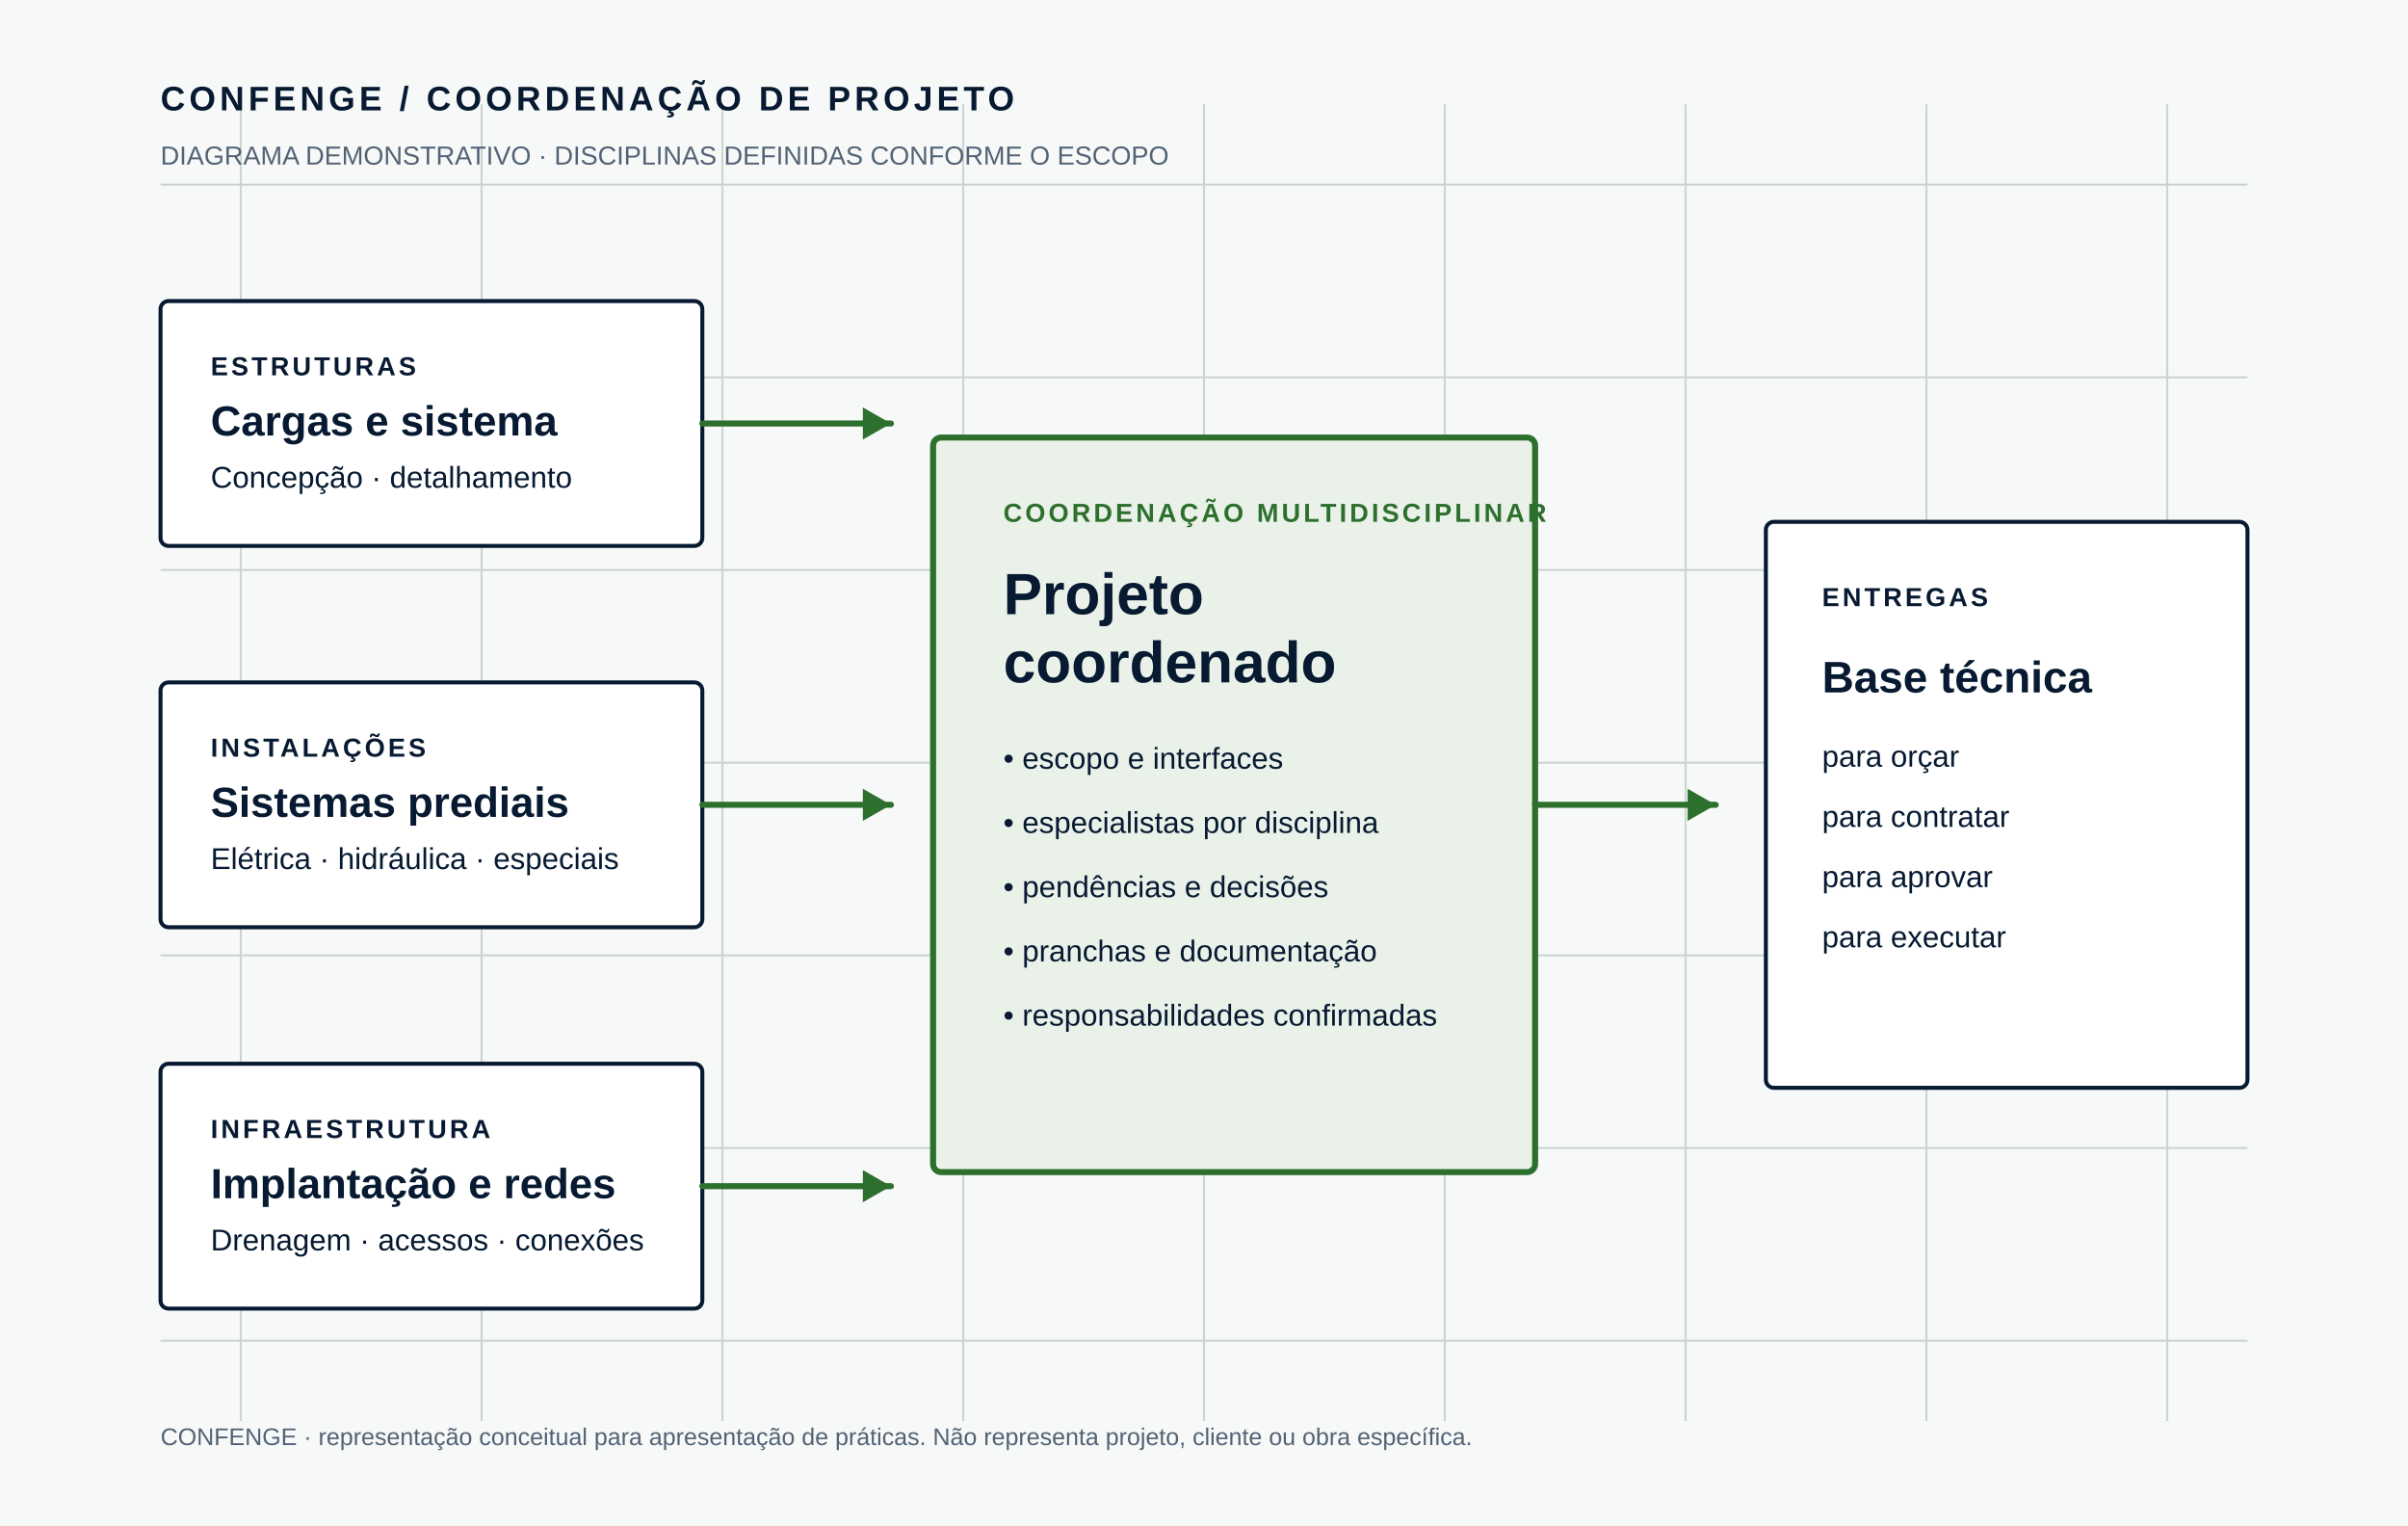
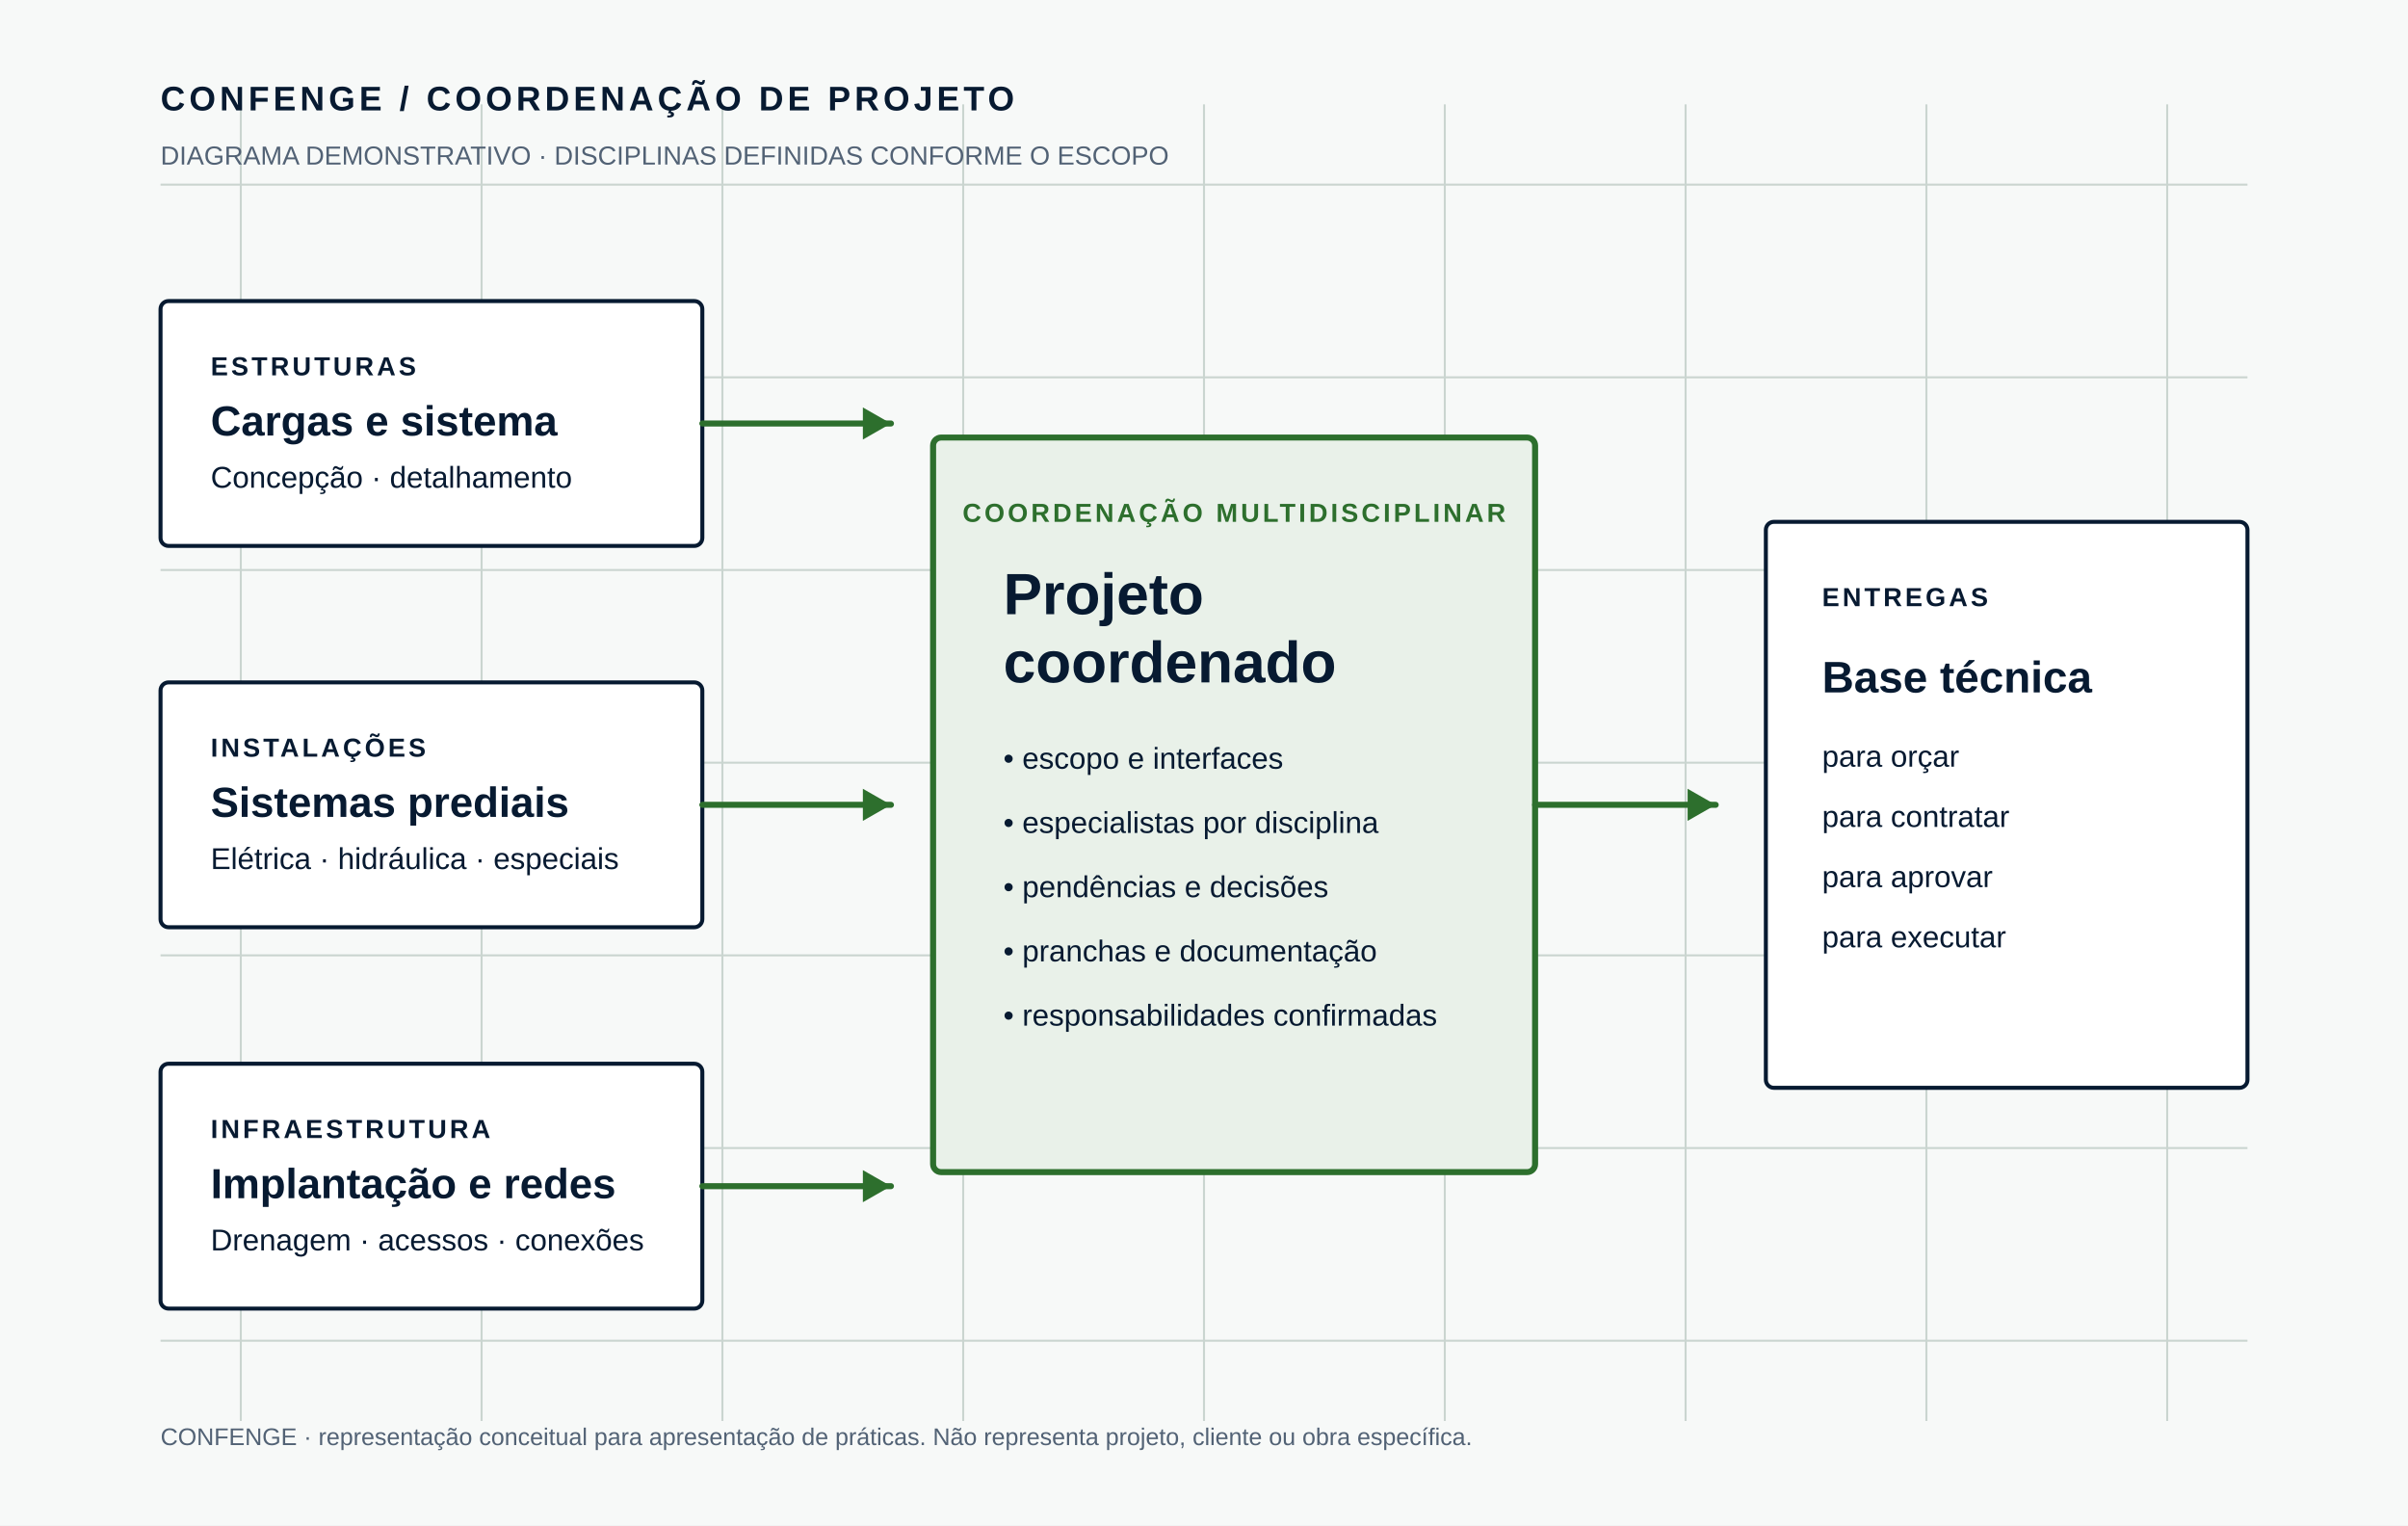
<svg xmlns="http://www.w3.org/2000/svg" viewBox="0 0 1200 760" role="img" aria-labelledby="title desc">
  <rect width="1200" height="760" fill="#f7f9f8" />
  <g fill="none" stroke="#cad5d0" stroke-width="1">
    <path d="M80 92H1120M80 188H1120M80 284H1120M80 380H1120M80 476H1120M80 572H1120M80 668H1120" />
    <path d="M120 52V708M240 52V708M360 52V708M480 52V708M600 52V708M720 52V708M840 52V708M960 52V708M1080 52V708" />
  </g>
  <g font-family="Arial, sans-serif" fill="#071a31">
    <text x="80" y="55" font-size="17" font-weight="700" letter-spacing="2">CONFENGE / COORDENAÇÃO DE PROJETO</text>
    <text x="80" y="82" font-size="13" fill="#526275">DIAGRAMA DEMONSTRATIVO · DISCIPLINAS DEFINIDAS CONFORME O ESCOPO</text>
  </g>
  <g fill="#fff" stroke="#071a31" stroke-width="2">
    <rect x="80" y="150" width="270" height="122" rx="4" />
    <rect x="80" y="340" width="270" height="122" rx="4" />
    <rect x="80" y="530" width="270" height="122" rx="4" />
-     <rect x="465" y="218" width="300" height="366" rx="4" fill="#e9f1e9" stroke="#2d6f2d" stroke-width="3" />
+     <rect x="465" y="218" width="300" height="366" rx="4" fill="#e9f1e9" stroke="#2d6f2d" stroke-width="3" id="hero-coordination-card" />
    <rect x="880" y="260" width="240" height="282" rx="4" />
  </g>
  <g font-family="Arial, sans-serif" fill="#071a31">
    <text x="105" y="187" font-size="13" font-weight="700" letter-spacing="1.5">ESTRUTURAS</text>
    <text x="105" y="217" font-size="21" font-weight="700">Cargas e sistema</text>
    <text x="105" y="243" font-size="15">Concepção · detalhamento</text>
    <text x="105" y="377" font-size="13" font-weight="700" letter-spacing="1.5">INSTALAÇÕES</text>
    <text x="105" y="407" font-size="21" font-weight="700">Sistemas prediais</text>
    <text x="105" y="433" font-size="15">Elétrica · hidráulica · especiais</text>
    <text x="105" y="567" font-size="13" font-weight="700" letter-spacing="1.5">INFRAESTRUTURA</text>
    <text x="105" y="597" font-size="21" font-weight="700">Implantação e redes</text>
    <text x="105" y="623" font-size="15">Drenagem · acessos · conexões</text>
-     <text x="500" y="260" font-size="13" font-weight="700" letter-spacing="1.5" fill="#2d6f2d">COORDENAÇÃO MULTIDISCIPLINAR</text>
+     <text x="615" y="260" font-size="13" font-weight="700" letter-spacing="1.5" fill="#2d6f2d" text-anchor="middle" id="hero-coordination-label">COORDENAÇÃO MULTIDISCIPLINAR</text>
    <text x="500" y="306" font-size="29" font-weight="700">Projeto</text>
    <text x="500" y="340" font-size="29" font-weight="700">coordenado</text>
    <text x="500" y="383" font-size="15">• escopo e interfaces</text>
    <text x="500" y="415" font-size="15">• especialistas por disciplina</text>
    <text x="500" y="447" font-size="15">• pendências e decisões</text>
    <text x="500" y="479" font-size="15">• pranchas e documentação</text>
    <text x="500" y="511" font-size="15">• responsabilidades confirmadas</text>
    <text x="908" y="302" font-size="13" font-weight="700" letter-spacing="1.5">ENTREGAS</text>
    <text x="908" y="345" font-size="22" font-weight="700">Base técnica</text>
    <text x="908" y="382" font-size="15">para orçar</text>
    <text x="908" y="412" font-size="15">para contratar</text>
    <text x="908" y="442" font-size="15">para aprovar</text>
    <text x="908" y="472" font-size="15">para executar</text>
  </g>
  <g fill="none" stroke="#2d6f2d" stroke-width="3" stroke-linecap="round">
    <path d="M350 211H444" />
    <path d="M350 401H444" />
    <path d="M350 591H444" />
    <path d="M765 401H855" />
  </g>
  <g fill="#2d6f2d">
    <path d="M444 211l-14-8v16zM444 401l-14-8v16zM444 591l-14-8v16zM855 401l-14-8v16z" />
  </g>
  <g font-family="Arial, sans-serif" fill="#526275">
    <text x="80" y="720" font-size="12">CONFENGE · representação conceitual para apresentação de práticas. Não representa projeto, cliente ou obra específica.</text>
  </g>
</svg>
